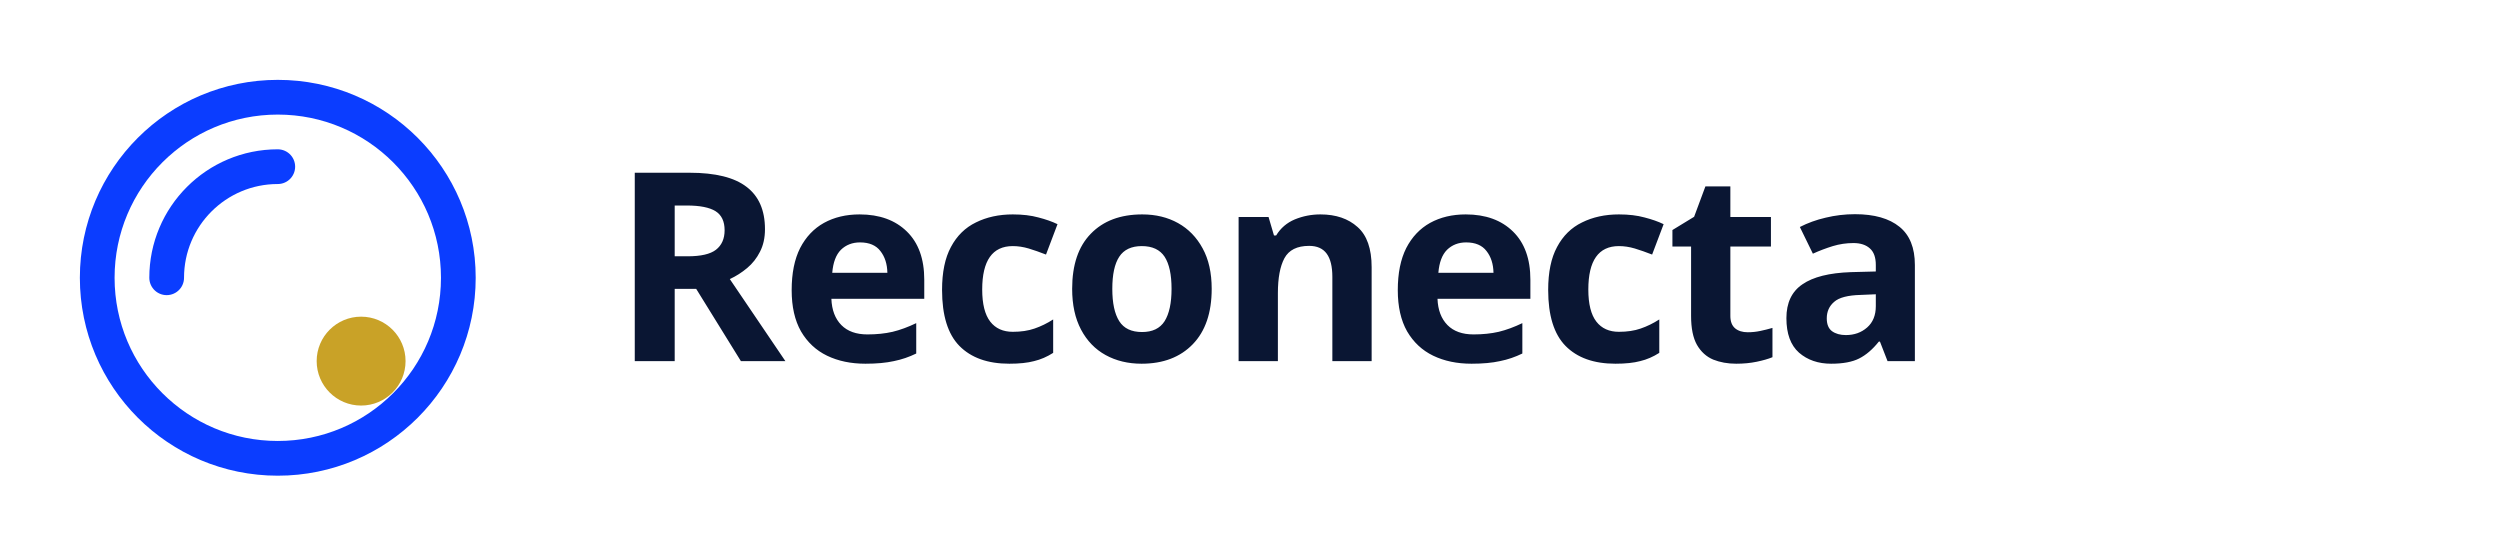
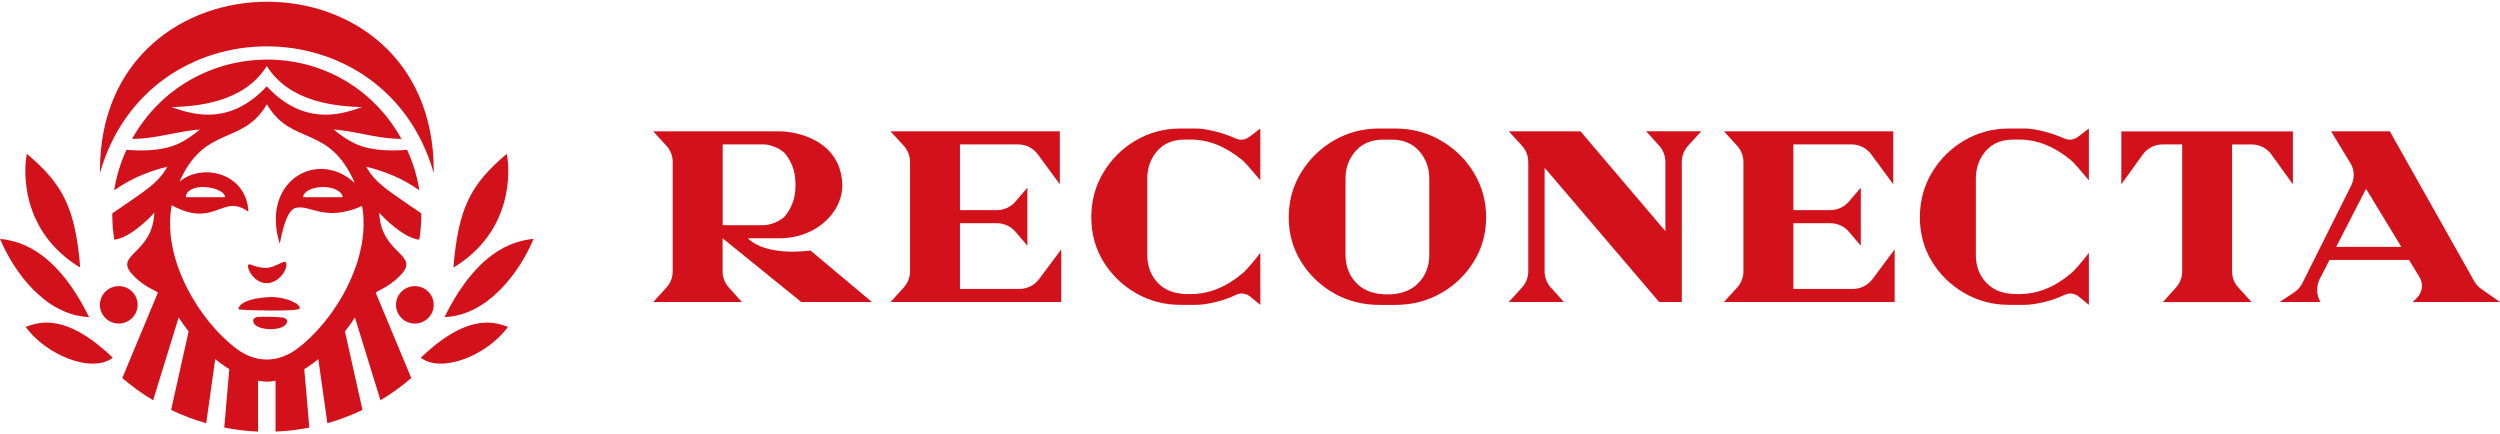
- <svg xmlns="http://www.w3.org/2000/svg" width="180" height="40" viewBox="0 0 180 40" data-placeholder="true" role="img" aria-label="Reconecta">
-   <g fill="none" stroke="#0b3dff" stroke-width="2.5" stroke-linecap="round">
-     <circle cx="20" cy="20" r="13" />
-     <path d="M12 20a8 8 0 0 1 8-8" />
+ <svg xmlns="http://www.w3.org/2000/svg" width="150" height="26" viewBox="0 0 149.998 25.79" fill="none">
+   <g id="Layer_1-2">
+     <path id="Vector" d="M62.339 16.644C62.064 17.013 61.627 17.23 61.163 17.23H57.596V13.288H59.812C60.243 13.288 60.65 13.475 60.928 13.8L61.643 14.637V11.154L60.928 11.99C60.65 12.315 60.243 12.502 59.812 12.502H57.596V8.56H61.086C61.554 8.56 61.995 8.782 62.269 9.158L63.588 10.95V7.775H53.431L54.221 8.639C54.466 8.906 54.601 9.253 54.601 9.616V16.175C54.601 16.535 54.466 16.881 54.221 17.149L53.431 18.015H63.674V14.858L62.342 16.644H62.339Z" fill="#D3111A" />
+     <path id="Vector_2" d="M88.425 10.251C87.931 9.442 87.272 8.8 86.445 8.322C85.62 7.844 84.707 7.606 83.708 7.606H82.762C81.763 7.606 80.854 7.844 80.034 8.322C79.214 8.8 78.557 9.442 78.063 10.251C77.569 11.059 77.323 11.95 77.323 12.93C77.323 13.909 77.569 14.796 78.063 15.593C78.557 16.39 79.214 17.02 80.034 17.489C80.854 17.956 81.763 18.189 82.762 18.189H83.708C84.719 18.189 85.632 17.956 86.454 17.489C87.274 17.022 87.931 16.392 88.425 15.593C88.919 14.796 89.166 13.909 89.166 12.93C89.166 11.95 88.919 11.059 88.425 10.251ZM85.755 15.207C85.755 15.704 85.62 16.196 85.331 16.602C84.898 17.214 84.248 17.53 83.379 17.556H83.104C82.233 17.53 81.583 17.214 81.152 16.602C80.866 16.196 80.731 15.704 80.731 15.209V10.581C80.731 10.181 80.819 9.782 81.01 9.431C81.427 8.659 82.086 8.274 82.986 8.274H83.5C84.4 8.274 85.059 8.659 85.476 9.431C85.667 9.784 85.755 10.181 85.755 10.581V15.212V15.207Z" fill="#D3111A" />
+     <path id="Vector_3" d="M98.77 7.775L99.55 8.641C99.79 8.906 99.923 9.251 99.923 9.609V13.766L94.829 7.775H90.526L91.316 8.639C91.56 8.906 91.695 9.253 91.695 9.616V16.175C91.695 16.535 91.56 16.881 91.316 17.149L90.526 18.015H93.832L93.049 17.147C92.809 16.881 92.676 16.537 92.676 16.179V9.957L99.546 18.013H100.906V9.613C100.906 9.253 101.041 8.904 101.286 8.636L102.076 7.772H98.77V7.775Z" fill="#D3111A" />
+     <path id="Vector_4" d="M127.278 7.775V10.95L128.562 9.17C128.837 8.789 129.279 8.56 129.754 8.56H130.929V16.182C130.929 16.537 130.796 16.884 130.556 17.149L129.773 18.018H135.091L134.302 17.152C134.057 16.884 133.922 16.537 133.922 16.177V8.562H135.096C135.569 8.562 136.014 8.789 136.289 9.172L137.572 10.953V7.777H127.278V7.775Z" fill="#D3111A" />
+     <path id="Vector_5" d="M145.034 17.743L144.766 18.015H149.998L148.877 17.233C148.698 17.108 148.549 16.944 148.442 16.752L143.389 7.775H139.864L141.008 9.659C141.092 9.796 141.16 9.943 141.19 10.101C141.253 10.412 141.213 10.74 141.066 11.034L138.138 16.884C138.024 17.113 137.852 17.304 137.64 17.445L136.778 18.015H139.222L139.17 17.909C138.975 17.503 138.982 17.027 139.187 16.625L139.771 15.489H144.54L145.171 16.53C145.267 16.685 145.315 16.865 145.315 17.046C145.315 17.175 145.29 17.302 145.243 17.42C145.194 17.538 145.124 17.648 145.034 17.741V17.743ZM140.17 14.706L141.961 11.223L144.078 14.706H140.17Z" fill="#D3111A" />
+     <path id="Vector_6" d="M69.246 9.195C69.656 8.579 70.262 8.271 71.058 8.271H71.454C72.51 8.271 73.537 8.68 74.534 9.5C74.707 9.648 75.063 10.047 75.601 10.694L75.617 10.713V7.606L74.96 8.107C74.727 8.285 74.413 8.327 74.145 8.207C73.754 8.033 73.372 7.899 73.001 7.802C72.496 7.671 72.088 7.606 71.778 7.606H70.83C69.854 7.606 68.96 7.844 68.144 8.322C67.329 8.8 66.681 9.442 66.199 10.251C65.717 11.059 65.477 11.95 65.477 12.93C65.477 13.909 65.717 14.794 66.199 15.584C66.681 16.373 67.329 17.006 68.144 17.477C68.96 17.951 69.854 18.186 70.83 18.186H71.778C72.1 18.186 72.521 18.122 73.043 17.99C73.416 17.898 73.786 17.762 74.154 17.586C74.436 17.45 74.774 17.491 75.016 17.692L75.617 18.186V15.064C75.606 15.098 75.398 15.353 74.998 15.831C74.79 16.069 74.637 16.23 74.532 16.309C73.556 17.129 72.528 17.538 71.452 17.538H71.177C70.315 17.521 69.672 17.207 69.249 16.598C68.969 16.193 68.836 15.708 68.836 15.216V10.609C68.836 10.107 68.967 9.611 69.246 9.191V9.195Z" fill="#D3111A" />
+     <path id="Vector_7" d="M48.078 18.015H52.313L48.628 14.925C48.628 14.925 46.014 15.329 44.868 14.191H46.764C49.054 14.191 50.58 12.54 50.536 10.983C50.459 8.262 47.717 7.775 46.764 7.775H39.194L39.983 8.639C40.228 8.906 40.363 9.253 40.363 9.616V16.175C40.363 16.535 40.228 16.881 39.983 17.149L39.194 18.015H44.512L43.729 17.147C43.489 16.881 43.356 16.537 43.356 16.179V14.191L48.074 18.015H48.078ZM43.361 8.56H45.814C46.222 8.56 46.79 8.793 47.079 9.08C47.239 9.258 47.389 9.505 47.526 9.823C47.659 10.13 47.729 10.519 47.731 10.983C47.729 11.449 47.659 11.835 47.526 12.142C47.389 12.461 47.239 12.708 47.079 12.886C46.79 13.172 46.222 13.406 45.814 13.406H43.361V8.56Z" fill="#D3111A" />
+     <path id="Vector_8" d="M112.344 16.644C112.069 17.013 111.631 17.23 111.168 17.23H107.601V13.288H109.816C110.247 13.288 110.655 13.475 110.932 13.8L111.647 14.637V11.154L110.932 11.99C110.653 12.315 110.245 12.502 109.814 12.502H107.601V8.56H111.091C111.559 8.56 111.999 8.782 112.274 9.158L113.593 10.95V7.775H103.436L104.226 8.639C104.47 8.906 104.605 9.253 104.605 9.616V16.175C104.605 16.535 104.47 16.881 104.226 17.149L103.436 18.015H113.679V14.858L112.346 16.644H112.344Z" fill="#D3111A" />
+     <path id="Vector_9" d="M118.96 9.195C119.37 8.579 119.975 8.271 120.772 8.271H121.168C122.223 8.271 123.251 8.68 124.248 9.5C124.42 9.648 124.776 10.047 125.315 10.694L125.331 10.713V7.606L124.674 8.107C124.441 8.285 124.127 8.327 123.859 8.207C123.467 8.033 123.085 7.899 122.715 7.802C122.209 7.671 121.802 7.606 121.492 7.606H120.544C119.568 7.606 118.673 7.844 117.858 8.322C117.043 8.8 116.395 9.442 115.913 10.251C115.431 11.059 115.191 11.95 115.191 12.93C115.191 13.909 115.431 14.794 115.913 15.584C116.395 16.373 117.043 17.006 117.858 17.477C118.673 17.951 119.568 18.186 120.544 18.186H121.492C121.813 18.186 122.235 18.122 122.757 17.99C123.13 17.898 123.5 17.762 123.868 17.586C124.15 17.45 124.488 17.491 124.73 17.692L125.331 18.186V15.064C125.319 15.098 125.112 15.353 124.711 15.831C124.504 16.069 124.35 16.23 124.245 16.309C123.269 17.129 122.242 17.538 121.166 17.538H120.891C120.029 17.521 119.386 17.207 118.962 16.598C118.683 16.193 118.55 15.708 118.55 15.216V10.609C118.55 10.107 118.68 9.611 118.96 9.191V9.195Z" fill="#D3111A" />
+     <path id="Vector_10" d="M16.043 16.886C16.817 16.847 17.359 15.891 17.136 15.618C17.04 15.503 16.437 15.969 15.987 15.969C15.274 15.969 14.99 15.657 14.902 15.782C14.767 15.974 15.263 16.928 16.046 16.886H16.043Z" fill="#D3111A" />
+     <path id="Vector_11" d="M16.213 17.718C14.294 17.81 14.245 18.454 14.345 18.468C14.597 18.501 17.939 18.616 17.983 18.399C18.044 18.113 17.061 17.678 16.213 17.72V17.718Z" fill="#D3111A" />
+     <path id="Vector_12" d="M16.996 18.953C16.714 18.902 15.677 18.886 15.449 18.912C15.354 18.921 15.216 19.004 15.191 19.083C15.165 19.163 15.228 19.307 15.298 19.376C15.645 19.718 16.716 19.741 17.087 19.418C17.166 19.351 17.25 19.224 17.236 19.14C17.224 19.064 17.089 18.969 16.996 18.953Z" fill="#D3111A" />
+     <path id="Vector_13" d="M26.023 10.278V10.128C26.023 -3.42 5.996 -3.332 5.996 10.128V10.278C8.887 0.137 23.132 0.148 26.023 10.278Z" fill="#D3111A" />
+     <path id="Vector_14" d="M4.813 15.951C4.522 12.433 3.813 10.971 1.61 9.128C1.419 10.101 1.209 13.764 4.813 15.951Z" fill="#D3111A" />
+     <path id="Vector_15" d="M5.346 18.921C3.163 14.496 0.743 14.336 0 14.221C0.815 16.184 2.714 18.817 5.346 18.921Z" fill="#D3111A" />
+     <path id="Vector_16" d="M1.538 19.505C2.763 21.201 5.509 22.318 6.767 21.36C3.757 18.464 2.118 19.334 1.538 19.505Z" fill="#D3111A" />
+     <path id="Vector_17" d="M8.258 18.184C8.258 17.565 7.752 17.062 7.126 17.062C6.499 17.062 5.994 17.565 5.994 18.184C5.994 18.803 6.499 19.307 7.126 19.307C7.752 19.307 8.258 18.803 8.258 18.184Z" fill="#D3111A" />
+     <path id="Vector_18" d="M22.782 17.309C23.267 17.069 23.74 16.731 24.098 16.334C25.172 15.14 22.843 15.131 22.754 12.65C22.913 12.858 24.203 14.188 25.158 14.276C25.24 13.78 25.277 13.267 25.277 12.747V12.699C23.311 11.329 22.573 10.953 21.969 9.895C23.153 10.191 24.192 10.623 25.163 11.315C25.028 10.463 24.779 9.648 24.427 8.886C23.751 8.936 22.347 9.006 21.291 8.507C20.842 8.294 20.427 7.999 20.026 7.673C20.024 7.671 20.022 7.669 20.02 7.666C20.22 7.68 20.416 7.703 20.613 7.731C21.781 7.893 22.913 8.239 24.089 8.227C20.481 1.786 11.421 1.985 7.925 8.227C9.101 8.237 10.233 7.893 11.4 7.731C11.598 7.701 11.794 7.68 11.995 7.666C11.992 7.669 11.99 7.671 11.988 7.673C11.589 7.999 11.175 8.294 10.723 8.507C9.667 9.008 8.263 8.936 7.587 8.886C7.235 9.648 6.986 10.463 6.851 11.315C7.822 10.623 8.861 10.191 10.045 9.895C9.441 10.953 8.703 11.329 6.737 12.699V12.747C6.737 13.267 6.776 13.78 6.856 14.276C7.811 14.188 9.101 12.858 9.26 12.65C9.169 15.131 6.842 15.14 7.916 16.334C8.274 16.734 8.747 17.071 9.232 17.309C9.304 17.346 9.388 17.394 9.476 17.445L7.338 22.577C7.913 23.071 8.531 23.522 9.187 23.91L10.718 18.944C10.883 19.203 11.086 19.487 11.317 19.782L10.266 24.489C10.939 24.813 11.64 25.081 12.372 25.288L12.915 21.441C13.019 21.529 13.127 21.612 13.238 21.692C13.406 21.817 13.576 21.935 13.758 22.044L13.455 25.549C14.114 25.679 14.792 25.762 15.482 25.79V22.736C16.011 22.838 16.269 22.787 16.532 22.736V25.79C17.222 25.764 17.9 25.681 18.559 25.549L18.256 22.044C18.436 21.935 18.608 21.82 18.776 21.692C18.887 21.612 18.995 21.529 19.099 21.441L19.642 25.288C20.374 25.081 21.075 24.813 21.748 24.489L20.697 19.782C20.928 19.487 21.131 19.203 21.296 18.944L22.827 23.91C23.481 23.522 24.101 23.071 24.676 22.577L22.538 17.445C22.626 17.394 22.708 17.346 22.782 17.309ZM10.289 6.324C11.741 6.269 14.601 6.096 16.008 3.858C17.413 6.093 20.273 6.269 21.725 6.324C20.756 6.636 18.543 7.546 16.262 5.338C16.176 5.255 16.092 5.17 16.006 5.075C15.917 5.17 15.833 5.255 15.747 5.338C13.467 7.546 11.256 6.636 10.285 6.324H10.289ZM13.502 11.726H11.149C11.149 11.595 11.207 11.472 11.319 11.371C11.489 11.216 11.785 11.117 12.178 11.117C12.572 11.117 12.945 11.209 13.201 11.352C13.383 11.456 13.502 11.583 13.502 11.724V11.726ZM17.823 20.824C16.775 21.607 15.437 21.753 14.196 20.824C11.955 19.147 9.744 15.47 10.287 12.309C10.292 12.276 10.299 12.242 10.306 12.209C10.368 12.244 10.431 12.278 10.492 12.309C12.449 13.302 13.173 12.128 14.142 12.262C14.48 12.311 14.739 12.473 14.902 12.602C14.883 12.105 14.746 11.685 14.527 11.343C13.802 10.202 12.181 9.93 11.074 10.579C10.967 10.641 10.869 10.713 10.774 10.791C10.806 10.72 10.837 10.646 10.869 10.579C12.402 7.401 14.566 8.613 16.013 6.151C17.499 8.687 19.756 7.32 21.294 10.888C21.14 10.743 20.979 10.616 20.814 10.509C19.442 9.616 17.786 10.024 17.003 11.322C16.532 12.101 16.376 13.193 16.784 14.521C16.921 13.856 17.18 12.519 17.73 12.373C18.615 12.142 19.463 13.248 21.725 12.255C22.3 15.429 20.08 19.14 17.825 20.824H17.823ZM20.548 11.726H18.193C18.193 11.565 18.314 11.419 18.517 11.309C18.731 11.191 19.034 11.117 19.37 11.117C19.705 11.117 19.987 11.184 20.199 11.292C20.416 11.403 20.551 11.556 20.551 11.724L20.548 11.726Z" fill="#D3111A" />
+     <path id="Vector_19" d="M30.407 9.128C28.203 10.971 27.495 12.433 27.204 15.951C30.81 13.766 30.6 10.103 30.407 9.128Z" fill="#D3111A" />
+     <path id="Vector_20" d="M32.016 14.221C31.273 14.336 28.853 14.496 26.67 18.921C29.3 18.817 31.199 16.184 32.016 14.221Z" fill="#D3111A" />
+     <path id="Vector_21" d="M25.249 21.36C26.507 22.318 29.254 21.201 30.479 19.505C29.899 19.334 28.259 18.466 25.249 21.36Z" fill="#D3111A" />
+     <path id="Vector_22" d="M26.023 18.184C26.023 17.565 25.515 17.062 24.891 17.062C24.266 17.062 23.759 17.565 23.759 18.184C23.759 18.803 24.264 19.307 24.891 19.307C25.517 19.307 26.023 18.803 26.023 18.184Z" fill="#D3111A" />
  </g>
-   <circle cx="26" cy="26" r="3.2" fill="#c9a227" />
-   <text x="44" y="26" font-family="Sora, 'Segoe UI', system-ui, sans-serif" font-size="19" font-weight="600" fill="#0a1633" letter-spacing="-0.4">Reconecta</text>
</svg>
